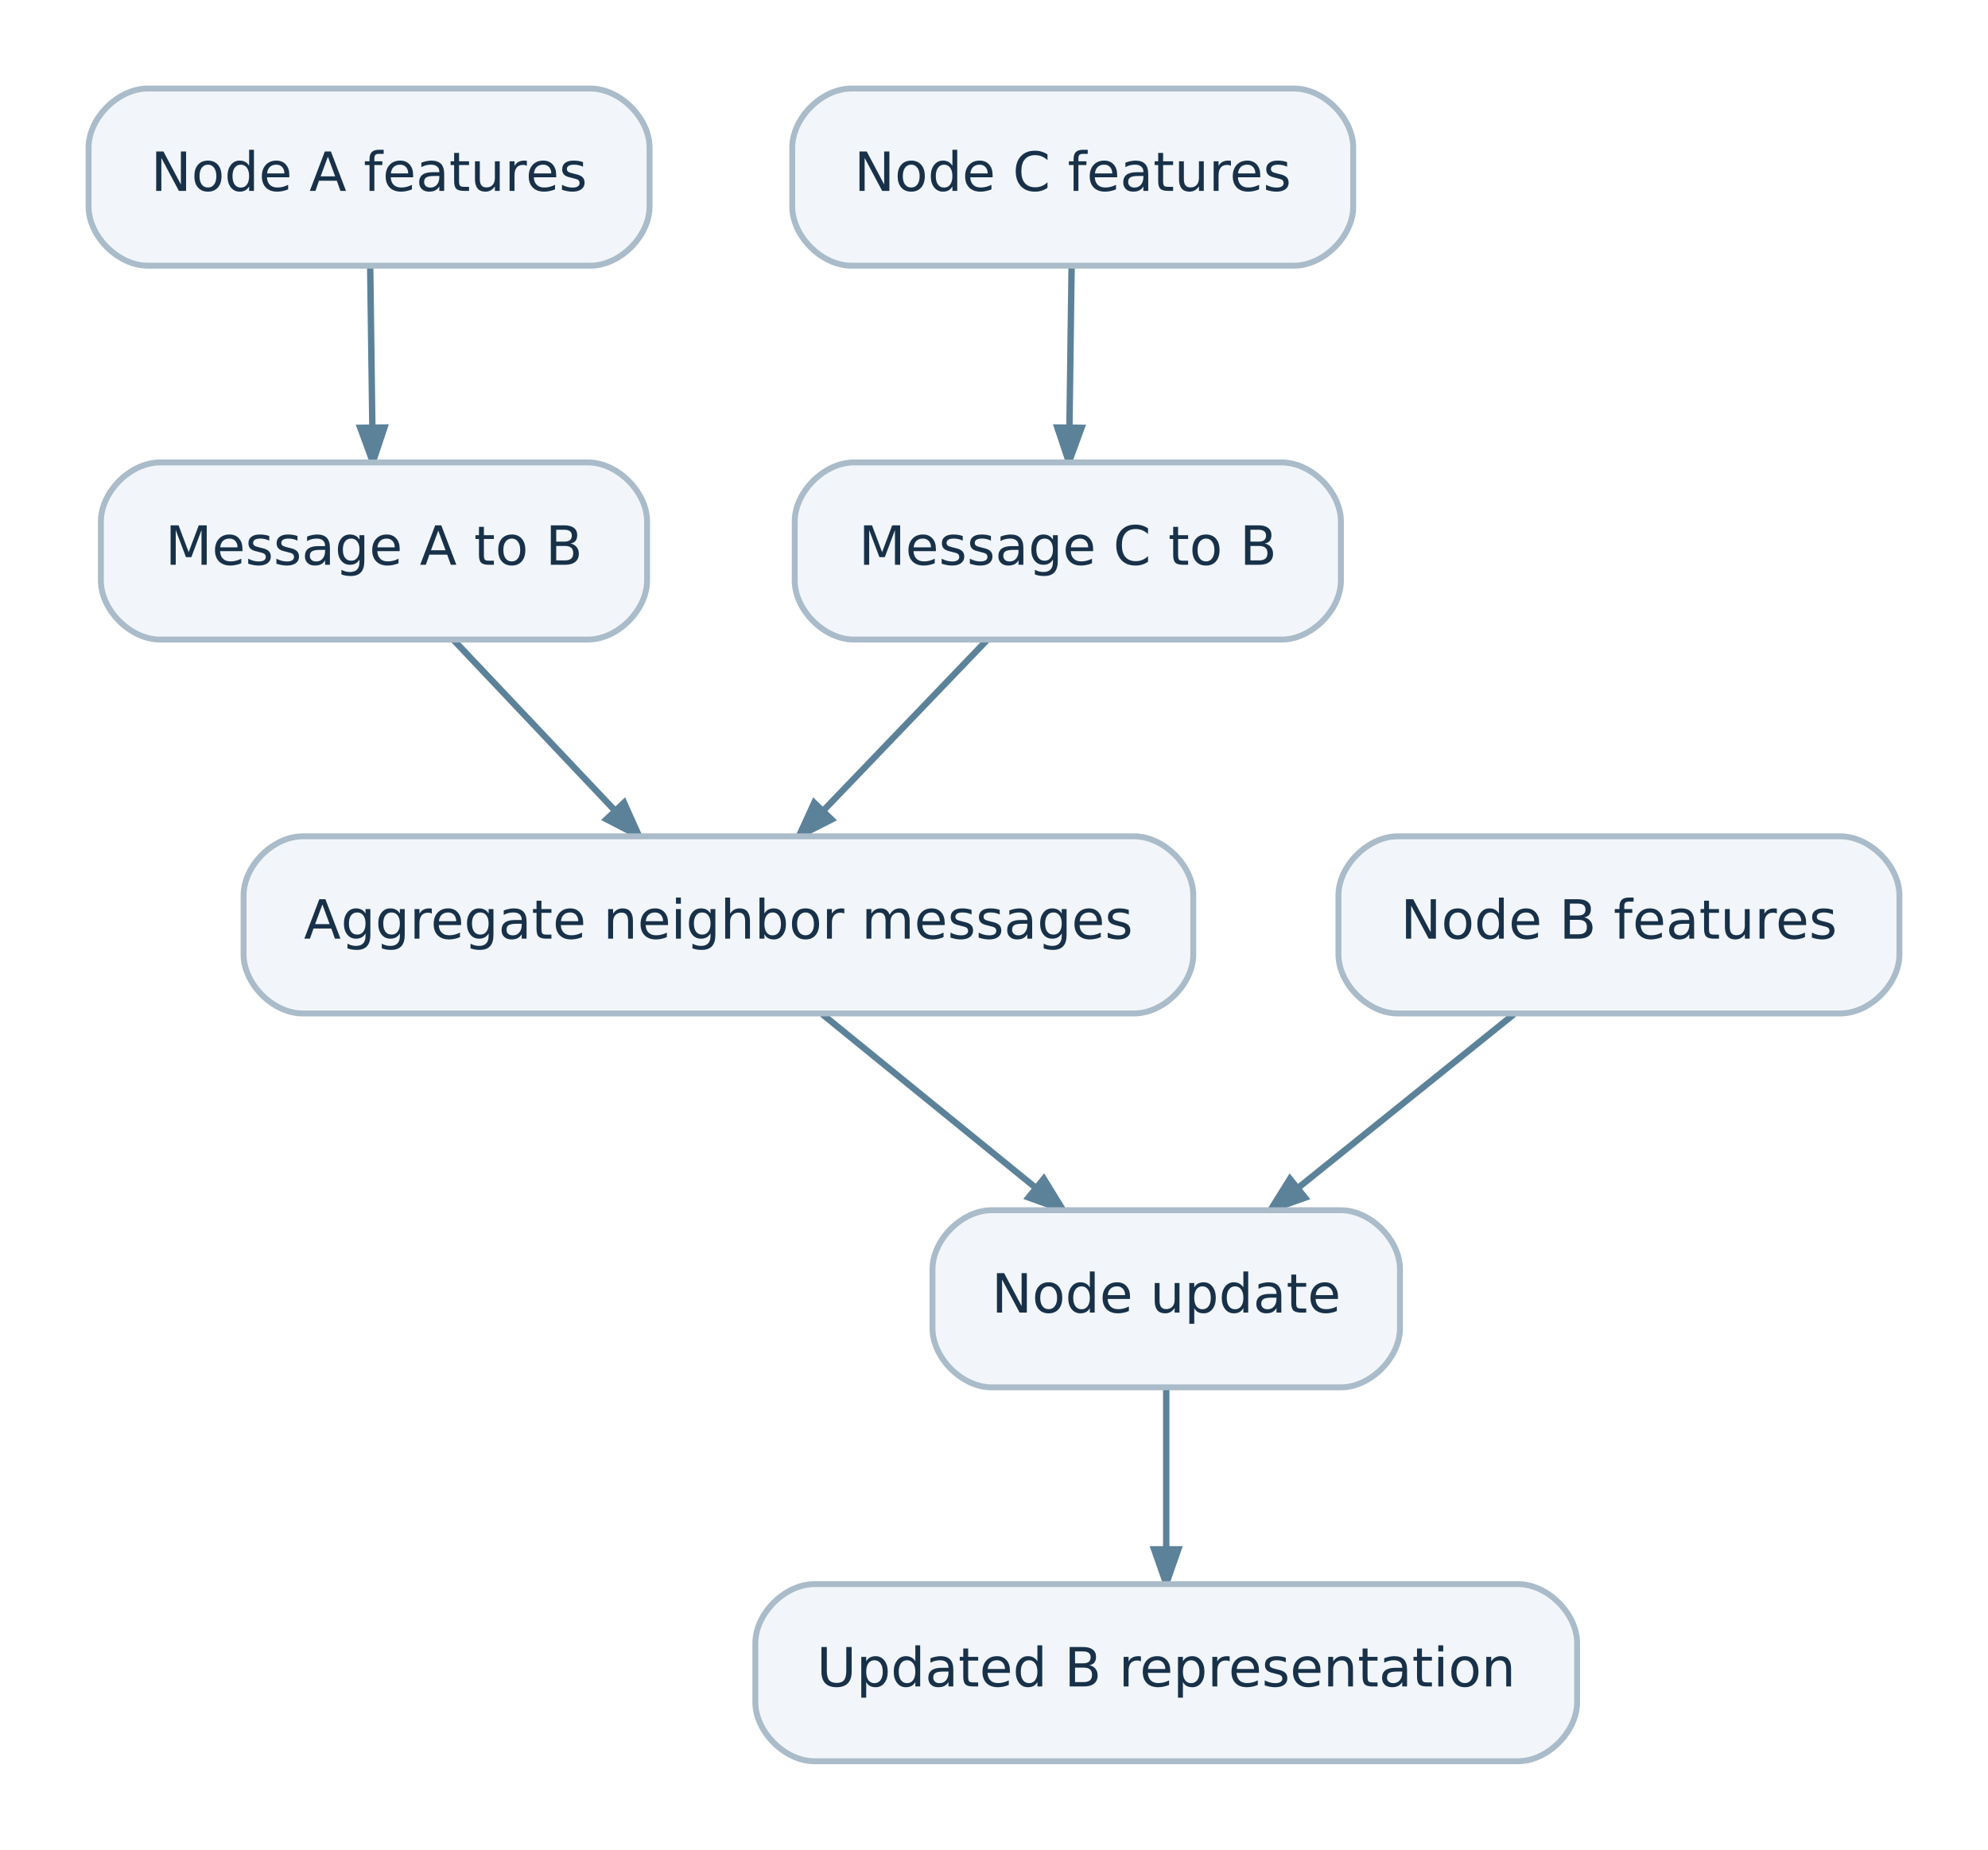
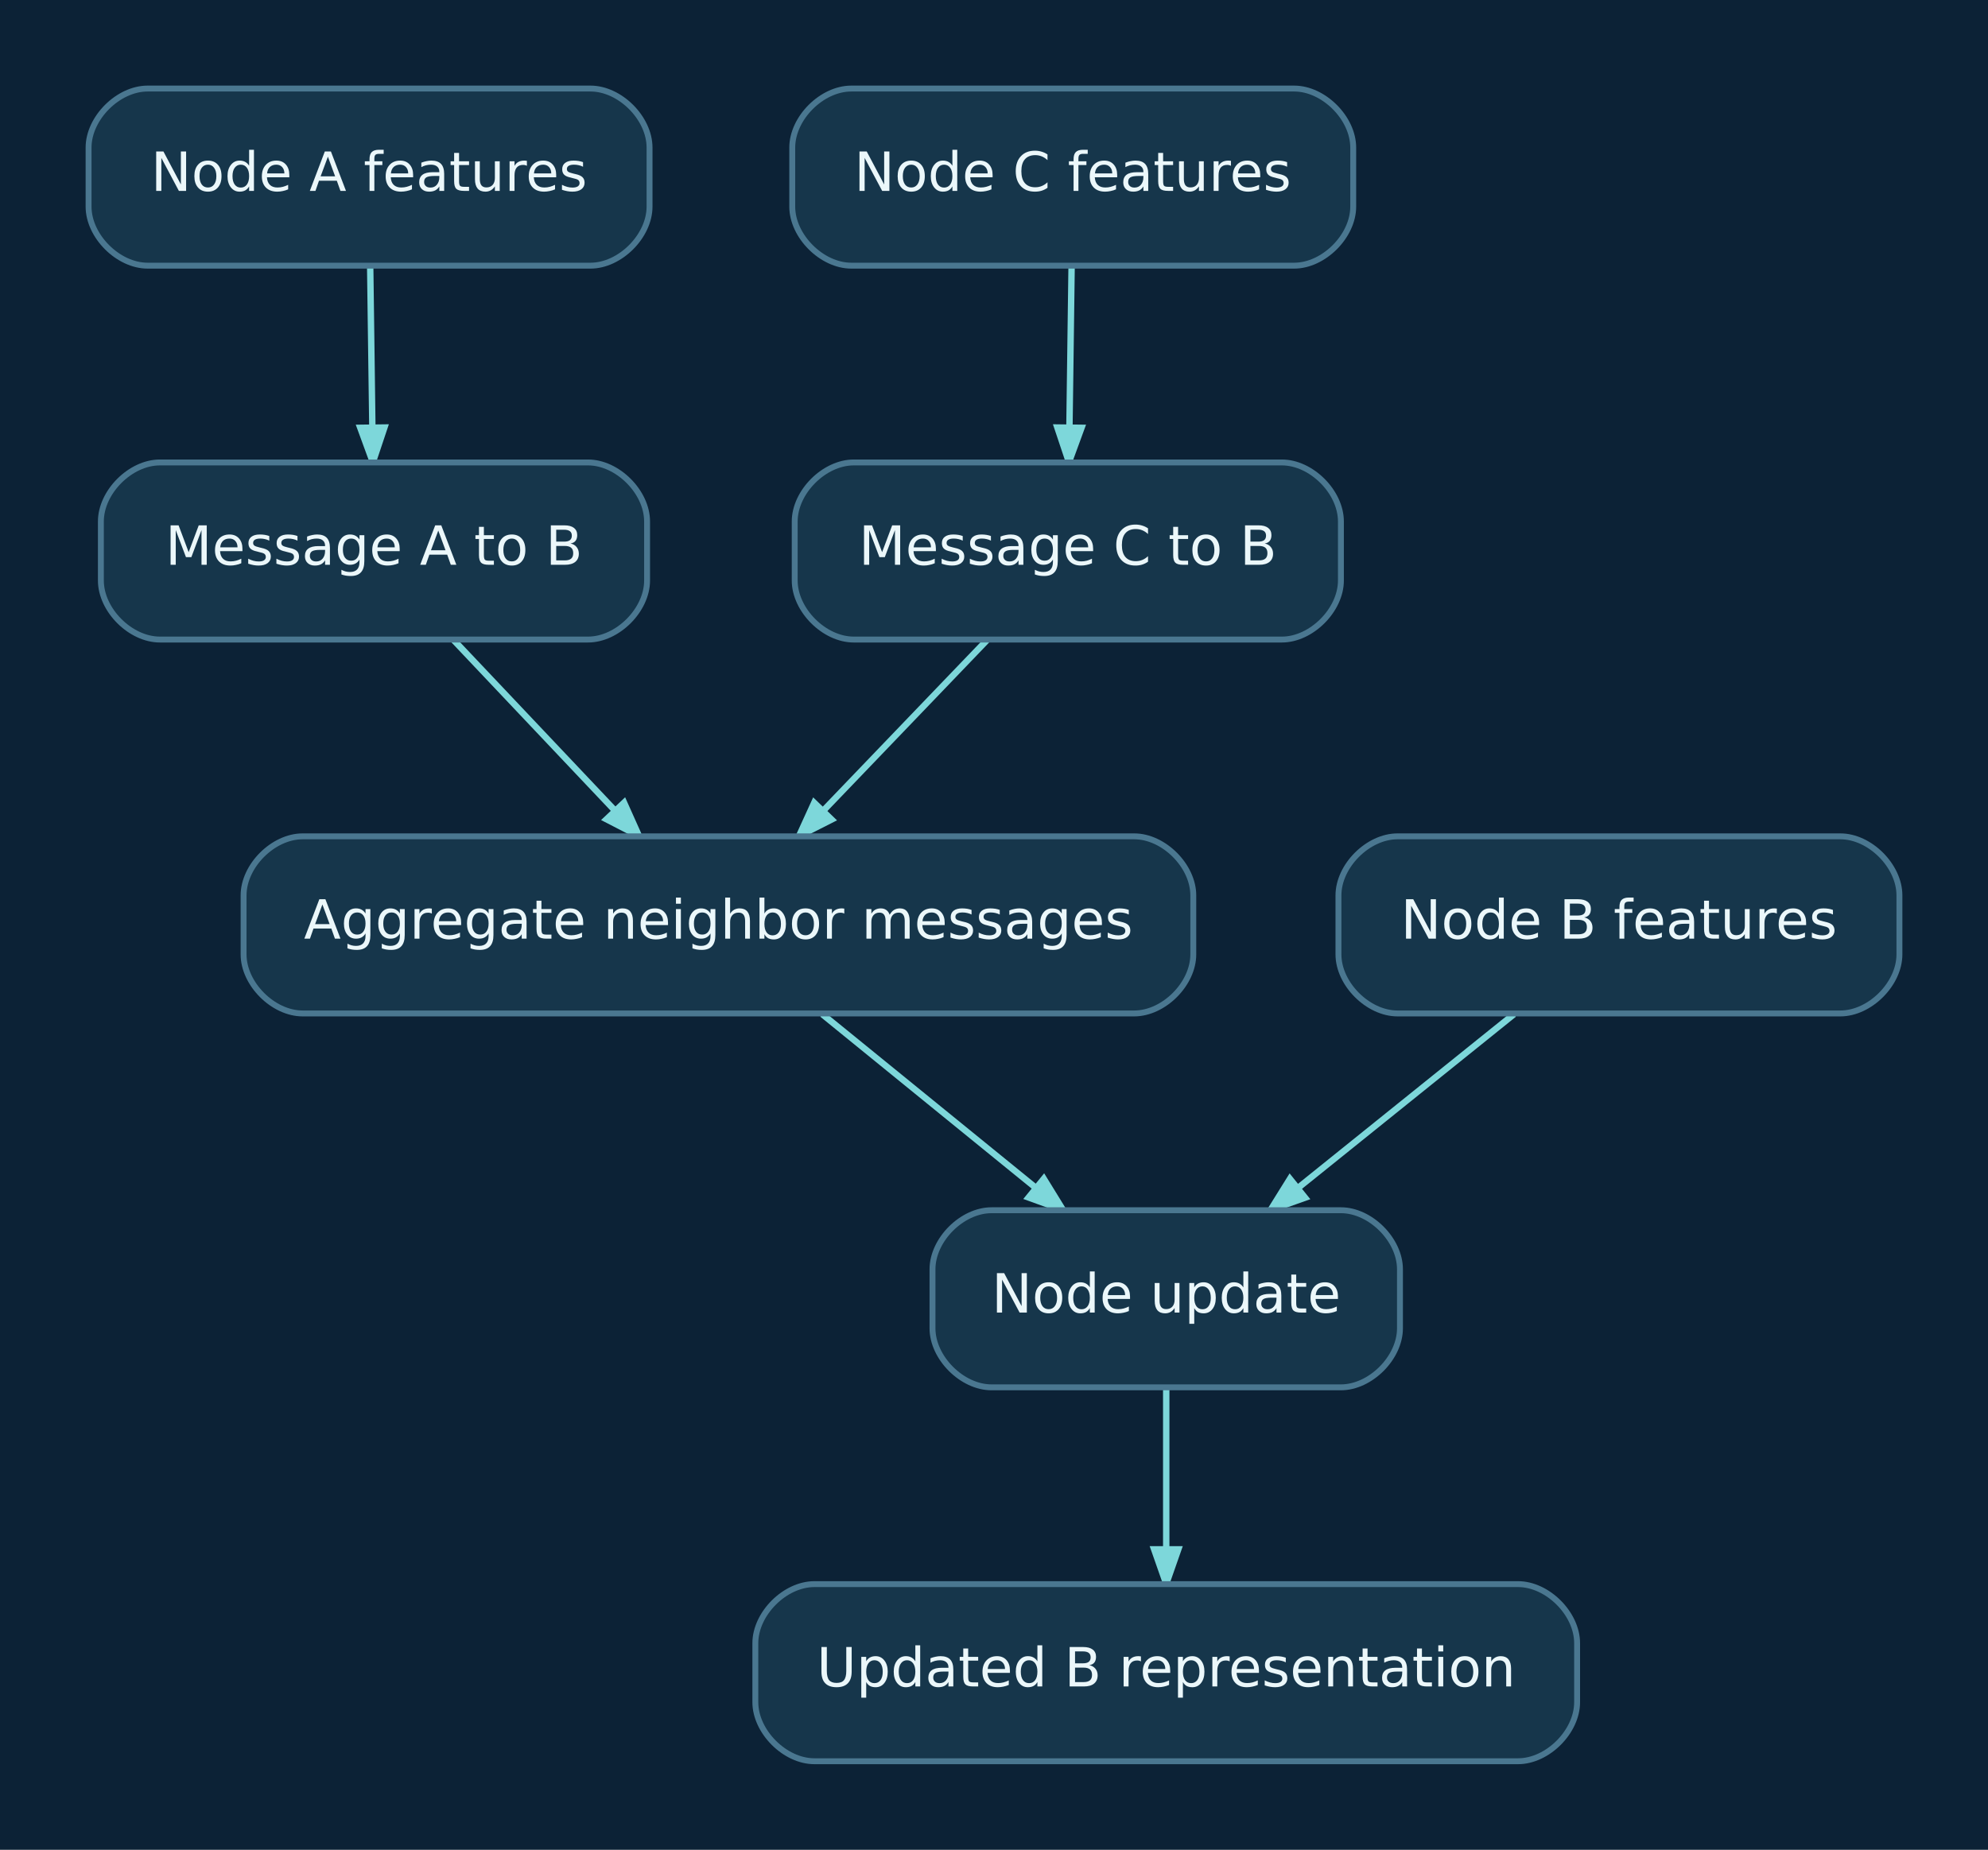
<svg xmlns="http://www.w3.org/2000/svg" width="404pt" height="376pt" viewBox="0.00 0.00 404.00 376.00">
  <g id="graph0" class="graph" transform="scale(1 1) rotate(0) translate(18 358)">
-     <polygon fill="white" stroke="transparent" points="-18,18 -18,-358 386,-358 386,18 -18,18" />
+     <polygon fill="#0c2236" stroke="transparent" points="-18,18 -18,-358 386,-358 386,18 -18,18" />
    <g id="edge1" class="edge">
-       <path fill="none" stroke="#5c8299" stroke-width="1.3" d="M57.23,-303.84C57.36,-294.12 57.53,-281.82 57.67,-271.15" />
-       <polygon fill="#5c8299" stroke="#5c8299" stroke-width="1.3" points="60.12,-271.1 57.77,-264.07 55.22,-271.04 60.12,-271.1" />
+       <path fill="none" stroke="#7dd7da" stroke-width="1.3" d="M57.23,-303.84C57.36,-294.12 57.53,-281.82 57.67,-271.15" />
+       <polygon fill="#7dd7da" stroke="#7dd7da" stroke-width="1.3" points="60.12,-271.1 57.77,-264.07 55.22,-271.04 60.12,-271.1" />
    </g>
    <g id="edge3" class="edge">
-       <path fill="none" stroke="#5c8299" stroke-width="1.3" d="M74.24,-227.84C83.95,-217.56 96.41,-204.39 106.89,-193.32" />
-       <polygon fill="#5c8299" stroke="#5c8299" stroke-width="1.3" points="108.82,-194.84 111.85,-188.07 105.26,-191.47 108.82,-194.84" />
+       <path fill="none" stroke="#7dd7da" stroke-width="1.3" d="M74.24,-227.84C83.95,-217.56 96.41,-204.39 106.89,-193.32" />
+       <polygon fill="#7dd7da" stroke="#7dd7da" stroke-width="1.3" points="108.82,-194.84 111.85,-188.07 105.26,-191.47 108.82,-194.84" />
    </g>
    <g id="edge2" class="edge">
-       <path fill="none" stroke="#5c8299" stroke-width="1.3" d="M199.77,-303.84C199.64,-294.12 199.47,-281.82 199.33,-271.15" />
-       <polygon fill="#5c8299" stroke="#5c8299" stroke-width="1.3" points="201.78,-271.04 199.23,-264.07 196.88,-271.1 201.78,-271.04" />
+       <path fill="none" stroke="#7dd7da" stroke-width="1.3" d="M199.77,-303.84C199.64,-294.12 199.47,-281.82 199.33,-271.15" />
+       <polygon fill="#7dd7da" stroke="#7dd7da" stroke-width="1.3" points="201.78,-271.04 199.23,-264.07 196.88,-271.1 201.78,-271.04" />
    </g>
    <g id="edge4" class="edge">
-       <path fill="none" stroke="#5c8299" stroke-width="1.3" d="M182.53,-227.84C172.68,-217.56 160.04,-204.39 149.41,-193.32" />
-       <polygon fill="#5c8299" stroke="#5c8299" stroke-width="1.3" points="150.99,-191.42 144.38,-188.07 147.46,-194.82 150.99,-191.42" />
+       <path fill="none" stroke="#7dd7da" stroke-width="1.3" d="M182.53,-227.84C172.68,-217.56 160.04,-204.39 149.41,-193.32" />
+       <polygon fill="#7dd7da" stroke="#7dd7da" stroke-width="1.3" points="150.99,-191.42 144.38,-188.07 147.46,-194.82 150.99,-191.42" />
    </g>
    <g id="edge6" class="edge">
-       <path fill="none" stroke="#5c8299" stroke-width="1.3" d="M149.11,-151.84C161.97,-141.38 178.53,-127.91 192.3,-116.71" />
-       <polygon fill="#5c8299" stroke="#5c8299" stroke-width="1.3" points="194.12,-118.39 198.01,-112.07 191.03,-114.59 194.12,-118.39" />
+       <path fill="none" stroke="#7dd7da" stroke-width="1.3" d="M149.11,-151.84C161.97,-141.38 178.53,-127.91 192.3,-116.71" />
+       <polygon fill="#7dd7da" stroke="#7dd7da" stroke-width="1.3" points="194.12,-118.39 198.01,-112.07 191.03,-114.59 194.12,-118.39" />
    </g>
    <g id="edge5" class="edge">
-       <path fill="none" stroke="#5c8299" stroke-width="1.3" d="M289.66,-151.84C276.66,-141.38 259.92,-127.91 246,-116.71" />
-       <polygon fill="#5c8299" stroke="#5c8299" stroke-width="1.3" points="247.21,-114.55 240.22,-112.07 244.14,-118.37 247.21,-114.55" />
+       <path fill="none" stroke="#7dd7da" stroke-width="1.3" d="M289.66,-151.84C276.66,-141.38 259.92,-127.91 246,-116.71" />
+       <polygon fill="#7dd7da" stroke="#7dd7da" stroke-width="1.3" points="247.21,-114.55 240.22,-112.07 244.14,-118.37 247.21,-114.55" />
    </g>
    <g id="edge7" class="edge">
-       <path fill="none" stroke="#5c8299" stroke-width="1.3" d="M219,-75.84C219,-66.12 219,-53.82 219,-43.15" />
-       <polygon fill="#5c8299" stroke="#5c8299" stroke-width="1.3" points="221.45,-43.07 219,-36.07 216.55,-43.07 221.45,-43.07" />
+       <path fill="none" stroke="#7dd7da" stroke-width="1.3" d="M219,-75.84C219,-66.12 219,-53.82 219,-43.15" />
+       <polygon fill="#7dd7da" stroke="#7dd7da" stroke-width="1.3" points="221.45,-43.07 219,-36.07 216.55,-43.07 221.45,-43.07" />
    </g>
    <g id="node1" class="node">
-       <path fill="#f2f6fa" stroke="#aabbc9" stroke-width="1.2" d="M102,-340C102,-340 12,-340 12,-340 6,-340 0,-334 0,-328 0,-328 0,-316 0,-316 0,-310 6,-304 12,-304 12,-304 102,-304 102,-304 108,-304 114,-310 114,-316 114,-316 114,-328 114,-328 114,-334 108,-340 102,-340" />
-       <text text-anchor="middle" x="57" y="-319.2" font-family="DejaVu Sans" font-size="11.00" fill="#183149">Node A features</text>
+       <path fill="#16364b" stroke="#4a7790" stroke-width="1.2" d="M102,-340C102,-340 12,-340 12,-340 6,-340 0,-334 0,-328 0,-328 0,-316 0,-316 0,-310 6,-304 12,-304 12,-304 102,-304 102,-304 108,-304 114,-310 114,-316 114,-316 114,-328 114,-328 114,-334 108,-340 102,-340" />
+       <text text-anchor="middle" x="57" y="-319.2" font-family="DejaVu Sans" font-size="11.00" fill="#ebf7fa">Node A features</text>
    </g>
    <g id="node2" class="node">
-       <path fill="#f2f6fa" stroke="#aabbc9" stroke-width="1.2" d="M101.5,-264C101.5,-264 14.5,-264 14.5,-264 8.5,-264 2.5,-258 2.5,-252 2.5,-252 2.5,-240 2.5,-240 2.5,-234 8.5,-228 14.5,-228 14.5,-228 101.5,-228 101.5,-228 107.5,-228 113.5,-234 113.5,-240 113.5,-240 113.5,-252 113.5,-252 113.5,-258 107.5,-264 101.5,-264" />
-       <text text-anchor="middle" x="58" y="-243.2" font-family="DejaVu Sans" font-size="11.00" fill="#183149">Message A to B</text>
+       <path fill="#16364b" stroke="#4a7790" stroke-width="1.2" d="M101.5,-264C101.5,-264 14.5,-264 14.5,-264 8.5,-264 2.5,-258 2.5,-252 2.5,-252 2.5,-240 2.5,-240 2.5,-234 8.5,-228 14.5,-228 14.5,-228 101.5,-228 101.5,-228 107.5,-228 113.5,-234 113.5,-240 113.5,-240 113.5,-252 113.5,-252 113.5,-258 107.5,-264 101.5,-264" />
+       <text text-anchor="middle" x="58" y="-243.2" font-family="DejaVu Sans" font-size="11.00" fill="#ebf7fa">Message A to B</text>
    </g>
    <g id="node3" class="node">
-       <path fill="#f2f6fa" stroke="#aabbc9" stroke-width="1.2" d="M245,-340C245,-340 155,-340 155,-340 149,-340 143,-334 143,-328 143,-328 143,-316 143,-316 143,-310 149,-304 155,-304 155,-304 245,-304 245,-304 251,-304 257,-310 257,-316 257,-316 257,-328 257,-328 257,-334 251,-340 245,-340" />
-       <text text-anchor="middle" x="200" y="-319.2" font-family="DejaVu Sans" font-size="11.00" fill="#183149">Node C features</text>
+       <path fill="#16364b" stroke="#4a7790" stroke-width="1.2" d="M245,-340C245,-340 155,-340 155,-340 149,-340 143,-334 143,-328 143,-328 143,-316 143,-316 143,-310 149,-304 155,-304 155,-304 245,-304 245,-304 251,-304 257,-310 257,-316 257,-316 257,-328 257,-328 257,-334 251,-340 245,-340" />
+       <text text-anchor="middle" x="200" y="-319.2" font-family="DejaVu Sans" font-size="11.00" fill="#ebf7fa">Node C features</text>
    </g>
    <g id="node4" class="node">
-       <path fill="#f2f6fa" stroke="#aabbc9" stroke-width="1.2" d="M242.5,-264C242.5,-264 155.5,-264 155.5,-264 149.5,-264 143.5,-258 143.5,-252 143.5,-252 143.5,-240 143.5,-240 143.5,-234 149.5,-228 155.5,-228 155.5,-228 242.5,-228 242.5,-228 248.5,-228 254.5,-234 254.5,-240 254.5,-240 254.5,-252 254.5,-252 254.5,-258 248.5,-264 242.5,-264" />
-       <text text-anchor="middle" x="199" y="-243.2" font-family="DejaVu Sans" font-size="11.00" fill="#183149">Message C to B</text>
+       <path fill="#16364b" stroke="#4a7790" stroke-width="1.2" d="M242.5,-264C242.5,-264 155.5,-264 155.5,-264 149.5,-264 143.5,-258 143.5,-252 143.5,-252 143.5,-240 143.5,-240 143.5,-234 149.5,-228 155.5,-228 155.5,-228 242.5,-228 242.5,-228 248.5,-228 254.5,-234 254.5,-240 254.5,-240 254.5,-252 254.5,-252 254.5,-258 248.5,-264 242.5,-264" />
+       <text text-anchor="middle" x="199" y="-243.2" font-family="DejaVu Sans" font-size="11.00" fill="#ebf7fa">Message C to B</text>
    </g>
    <g id="node5" class="node">
-       <path fill="#f2f6fa" stroke="#aabbc9" stroke-width="1.2" d="M212.5,-188C212.5,-188 43.5,-188 43.5,-188 37.5,-188 31.5,-182 31.5,-176 31.5,-176 31.5,-164 31.5,-164 31.5,-158 37.5,-152 43.5,-152 43.5,-152 212.5,-152 212.5,-152 218.5,-152 224.5,-158 224.5,-164 224.5,-164 224.5,-176 224.5,-176 224.5,-182 218.5,-188 212.5,-188" />
-       <text text-anchor="middle" x="128" y="-167.2" font-family="DejaVu Sans" font-size="11.00" fill="#183149">Aggregate neighbor messages</text>
+       <path fill="#16364b" stroke="#4a7790" stroke-width="1.2" d="M212.5,-188C212.5,-188 43.5,-188 43.5,-188 37.5,-188 31.5,-182 31.5,-176 31.5,-176 31.5,-164 31.5,-164 31.5,-158 37.5,-152 43.5,-152 43.5,-152 212.5,-152 212.5,-152 218.5,-152 224.5,-158 224.5,-164 224.5,-164 224.5,-176 224.5,-176 224.5,-182 218.5,-188 212.5,-188" />
+       <text text-anchor="middle" x="128" y="-167.2" font-family="DejaVu Sans" font-size="11.00" fill="#ebf7fa">Aggregate neighbor messages</text>
    </g>
    <g id="node6" class="node">
-       <path fill="#f2f6fa" stroke="#aabbc9" stroke-width="1.2" d="M356,-188C356,-188 266,-188 266,-188 260,-188 254,-182 254,-176 254,-176 254,-164 254,-164 254,-158 260,-152 266,-152 266,-152 356,-152 356,-152 362,-152 368,-158 368,-164 368,-164 368,-176 368,-176 368,-182 362,-188 356,-188" />
-       <text text-anchor="middle" x="311" y="-167.2" font-family="DejaVu Sans" font-size="11.00" fill="#183149">Node B features</text>
+       <path fill="#16364b" stroke="#4a7790" stroke-width="1.2" d="M356,-188C356,-188 266,-188 266,-188 260,-188 254,-182 254,-176 254,-176 254,-164 254,-164 254,-158 260,-152 266,-152 266,-152 356,-152 356,-152 362,-152 368,-158 368,-164 368,-164 368,-176 368,-176 368,-182 362,-188 356,-188" />
+       <text text-anchor="middle" x="311" y="-167.2" font-family="DejaVu Sans" font-size="11.00" fill="#ebf7fa">Node B features</text>
    </g>
    <g id="node7" class="node">
-       <path fill="#f2f6fa" stroke="#aabbc9" stroke-width="1.2" d="M254.5,-112C254.5,-112 183.5,-112 183.5,-112 177.5,-112 171.5,-106 171.5,-100 171.5,-100 171.5,-88 171.5,-88 171.5,-82 177.5,-76 183.5,-76 183.5,-76 254.5,-76 254.5,-76 260.5,-76 266.5,-82 266.5,-88 266.5,-88 266.5,-100 266.5,-100 266.5,-106 260.5,-112 254.5,-112" />
-       <text text-anchor="middle" x="219" y="-91.2" font-family="DejaVu Sans" font-size="11.00" fill="#183149">Node update</text>
+       <path fill="#16364b" stroke="#4a7790" stroke-width="1.2" d="M254.5,-112C254.5,-112 183.5,-112 183.5,-112 177.5,-112 171.5,-106 171.5,-100 171.5,-100 171.5,-88 171.5,-88 171.5,-82 177.5,-76 183.5,-76 183.5,-76 254.5,-76 254.5,-76 260.5,-76 266.5,-82 266.5,-88 266.5,-88 266.5,-100 266.5,-100 266.5,-106 260.5,-112 254.5,-112" />
+       <text text-anchor="middle" x="219" y="-91.2" font-family="DejaVu Sans" font-size="11.00" fill="#ebf7fa">Node update</text>
    </g>
    <g id="node8" class="node">
-       <path fill="#f2f6fa" stroke="#aabbc9" stroke-width="1.2" d="M290.5,-36C290.5,-36 147.5,-36 147.5,-36 141.5,-36 135.5,-30 135.5,-24 135.5,-24 135.5,-12 135.5,-12 135.5,-6 141.5,0 147.5,0 147.5,0 290.5,0 290.5,0 296.5,0 302.5,-6 302.5,-12 302.5,-12 302.5,-24 302.5,-24 302.5,-30 296.5,-36 290.5,-36" />
-       <text text-anchor="middle" x="219" y="-15.2" font-family="DejaVu Sans" font-size="11.00" fill="#183149">Updated B representation</text>
+       <path fill="#16364b" stroke="#4a7790" stroke-width="1.2" d="M290.5,-36C290.5,-36 147.5,-36 147.5,-36 141.5,-36 135.5,-30 135.5,-24 135.5,-24 135.5,-12 135.5,-12 135.5,-6 141.5,0 147.5,0 147.5,0 290.5,0 290.5,0 296.5,0 302.5,-6 302.5,-12 302.5,-12 302.5,-24 302.5,-24 302.5,-30 296.5,-36 290.5,-36" />
+       <text text-anchor="middle" x="219" y="-15.2" font-family="DejaVu Sans" font-size="11.00" fill="#ebf7fa">Updated B representation</text>
    </g>
  </g>
</svg>
